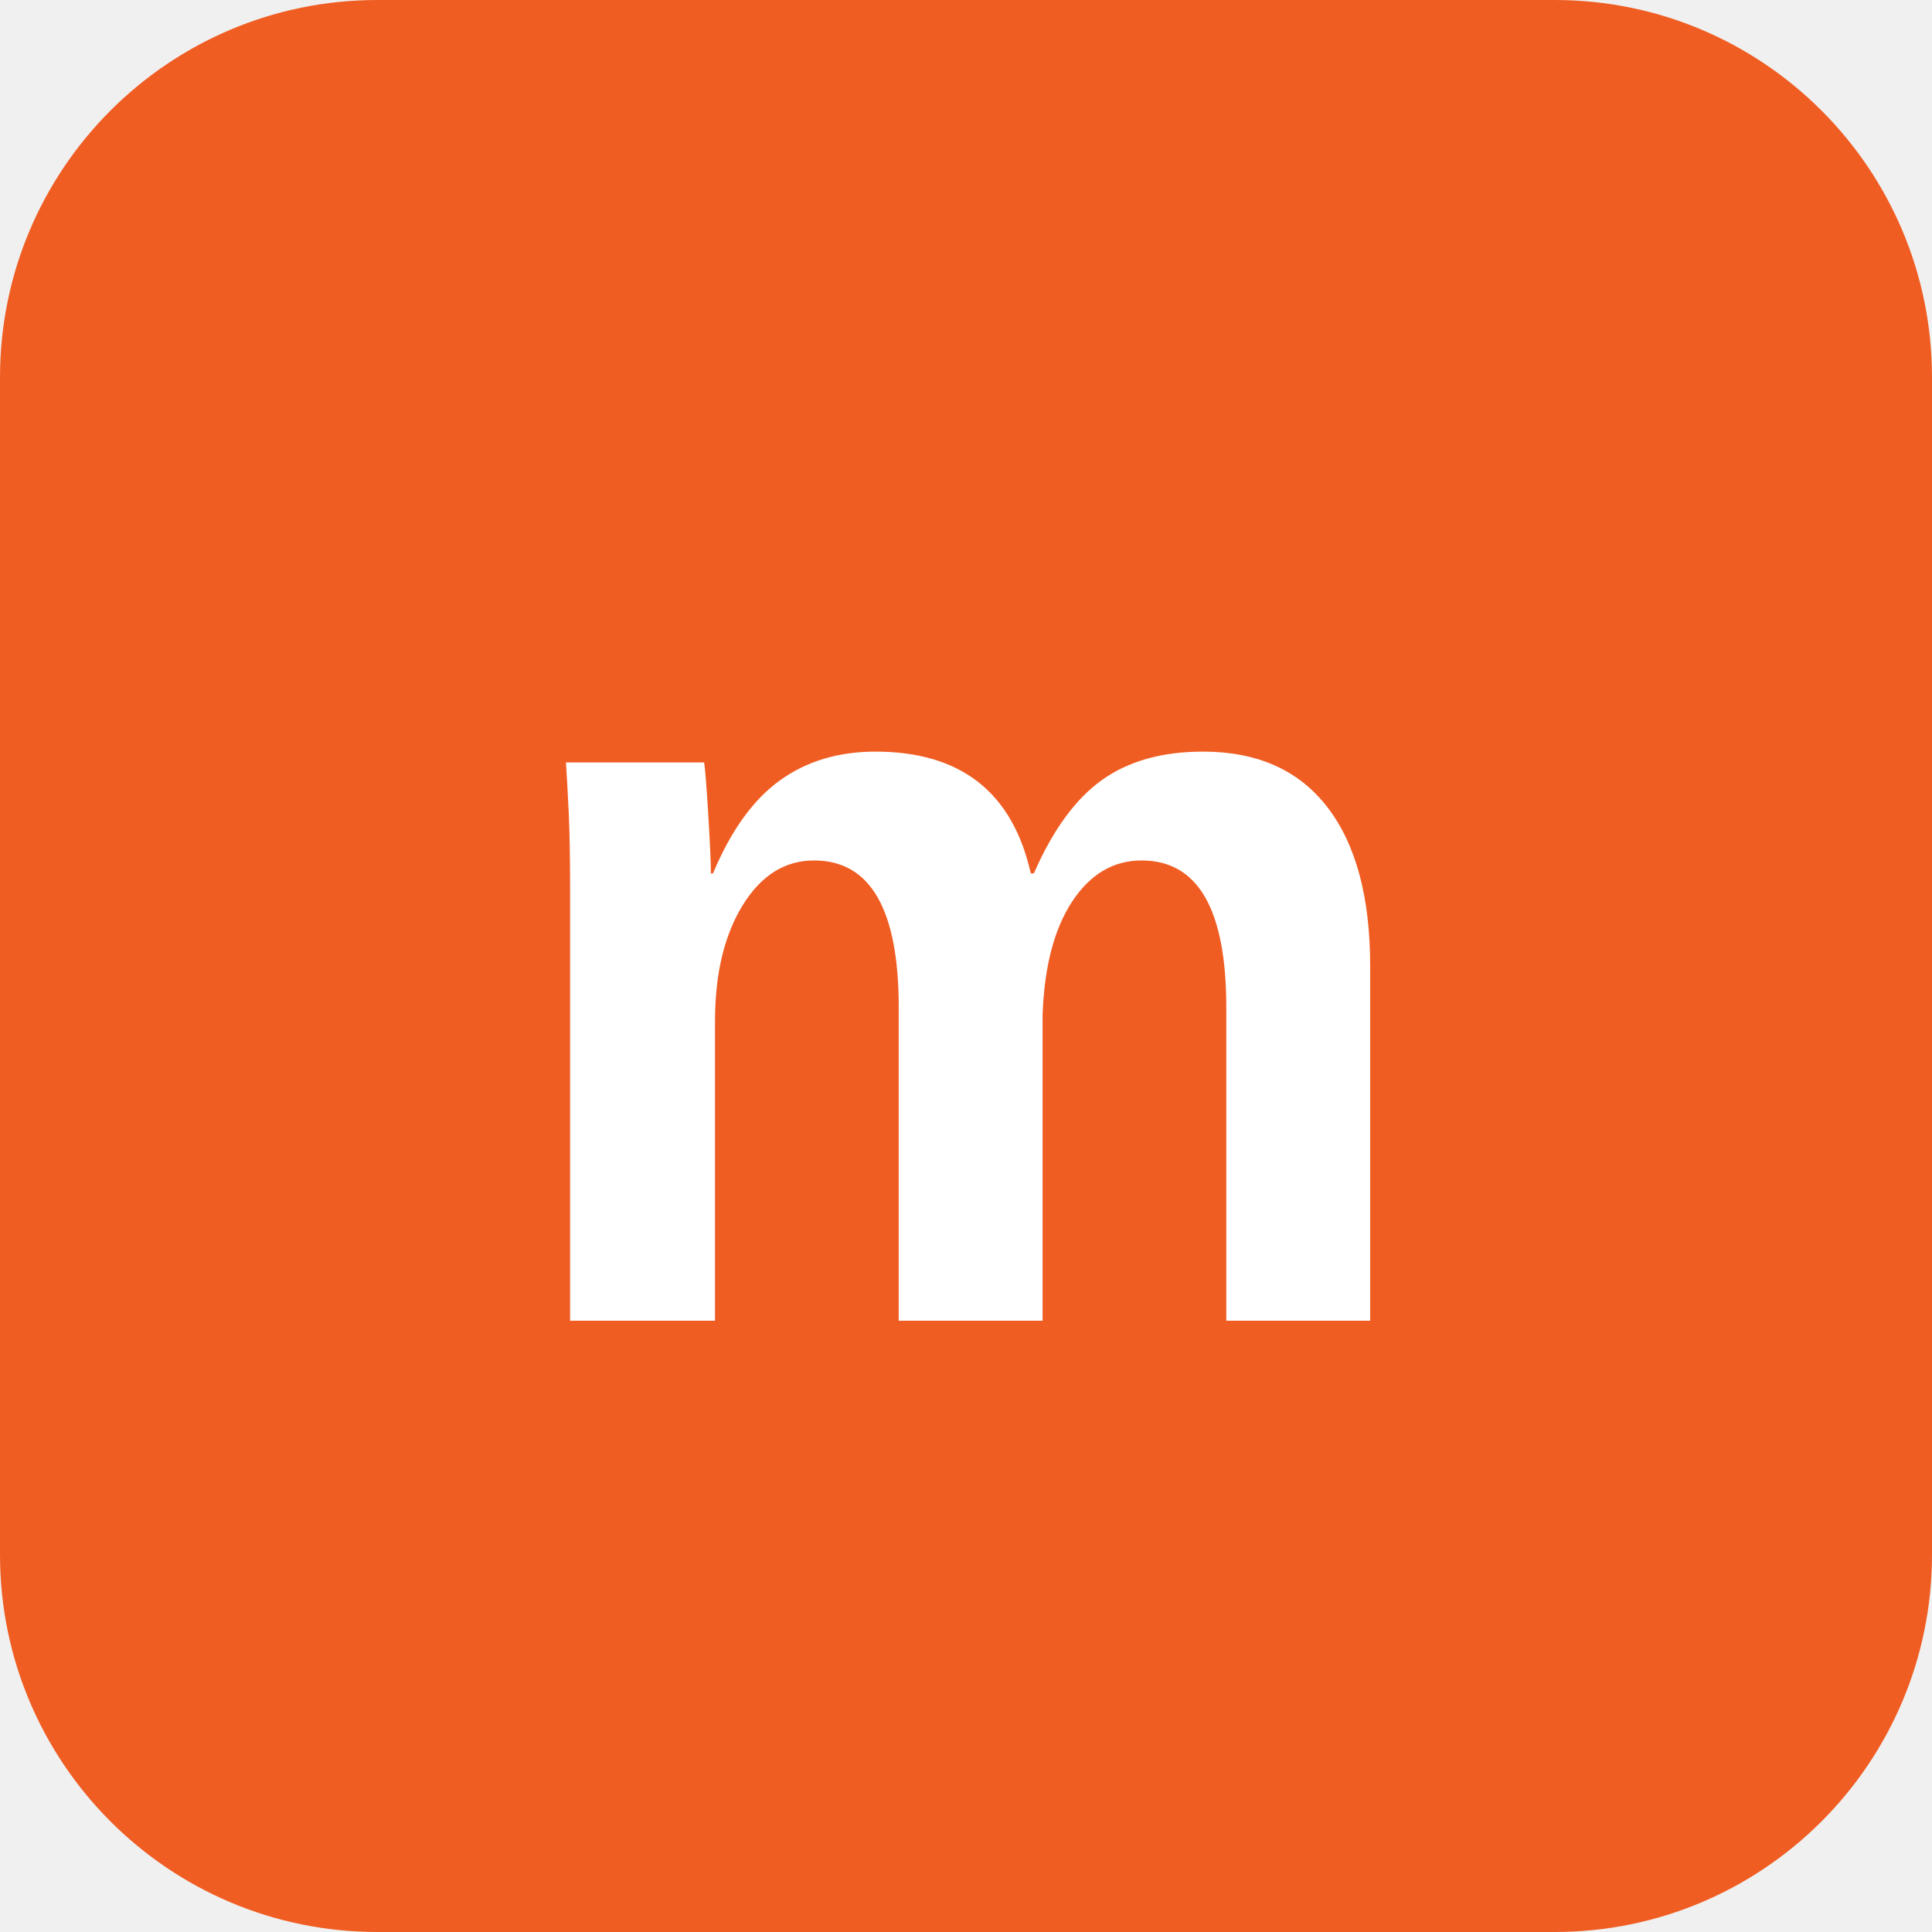
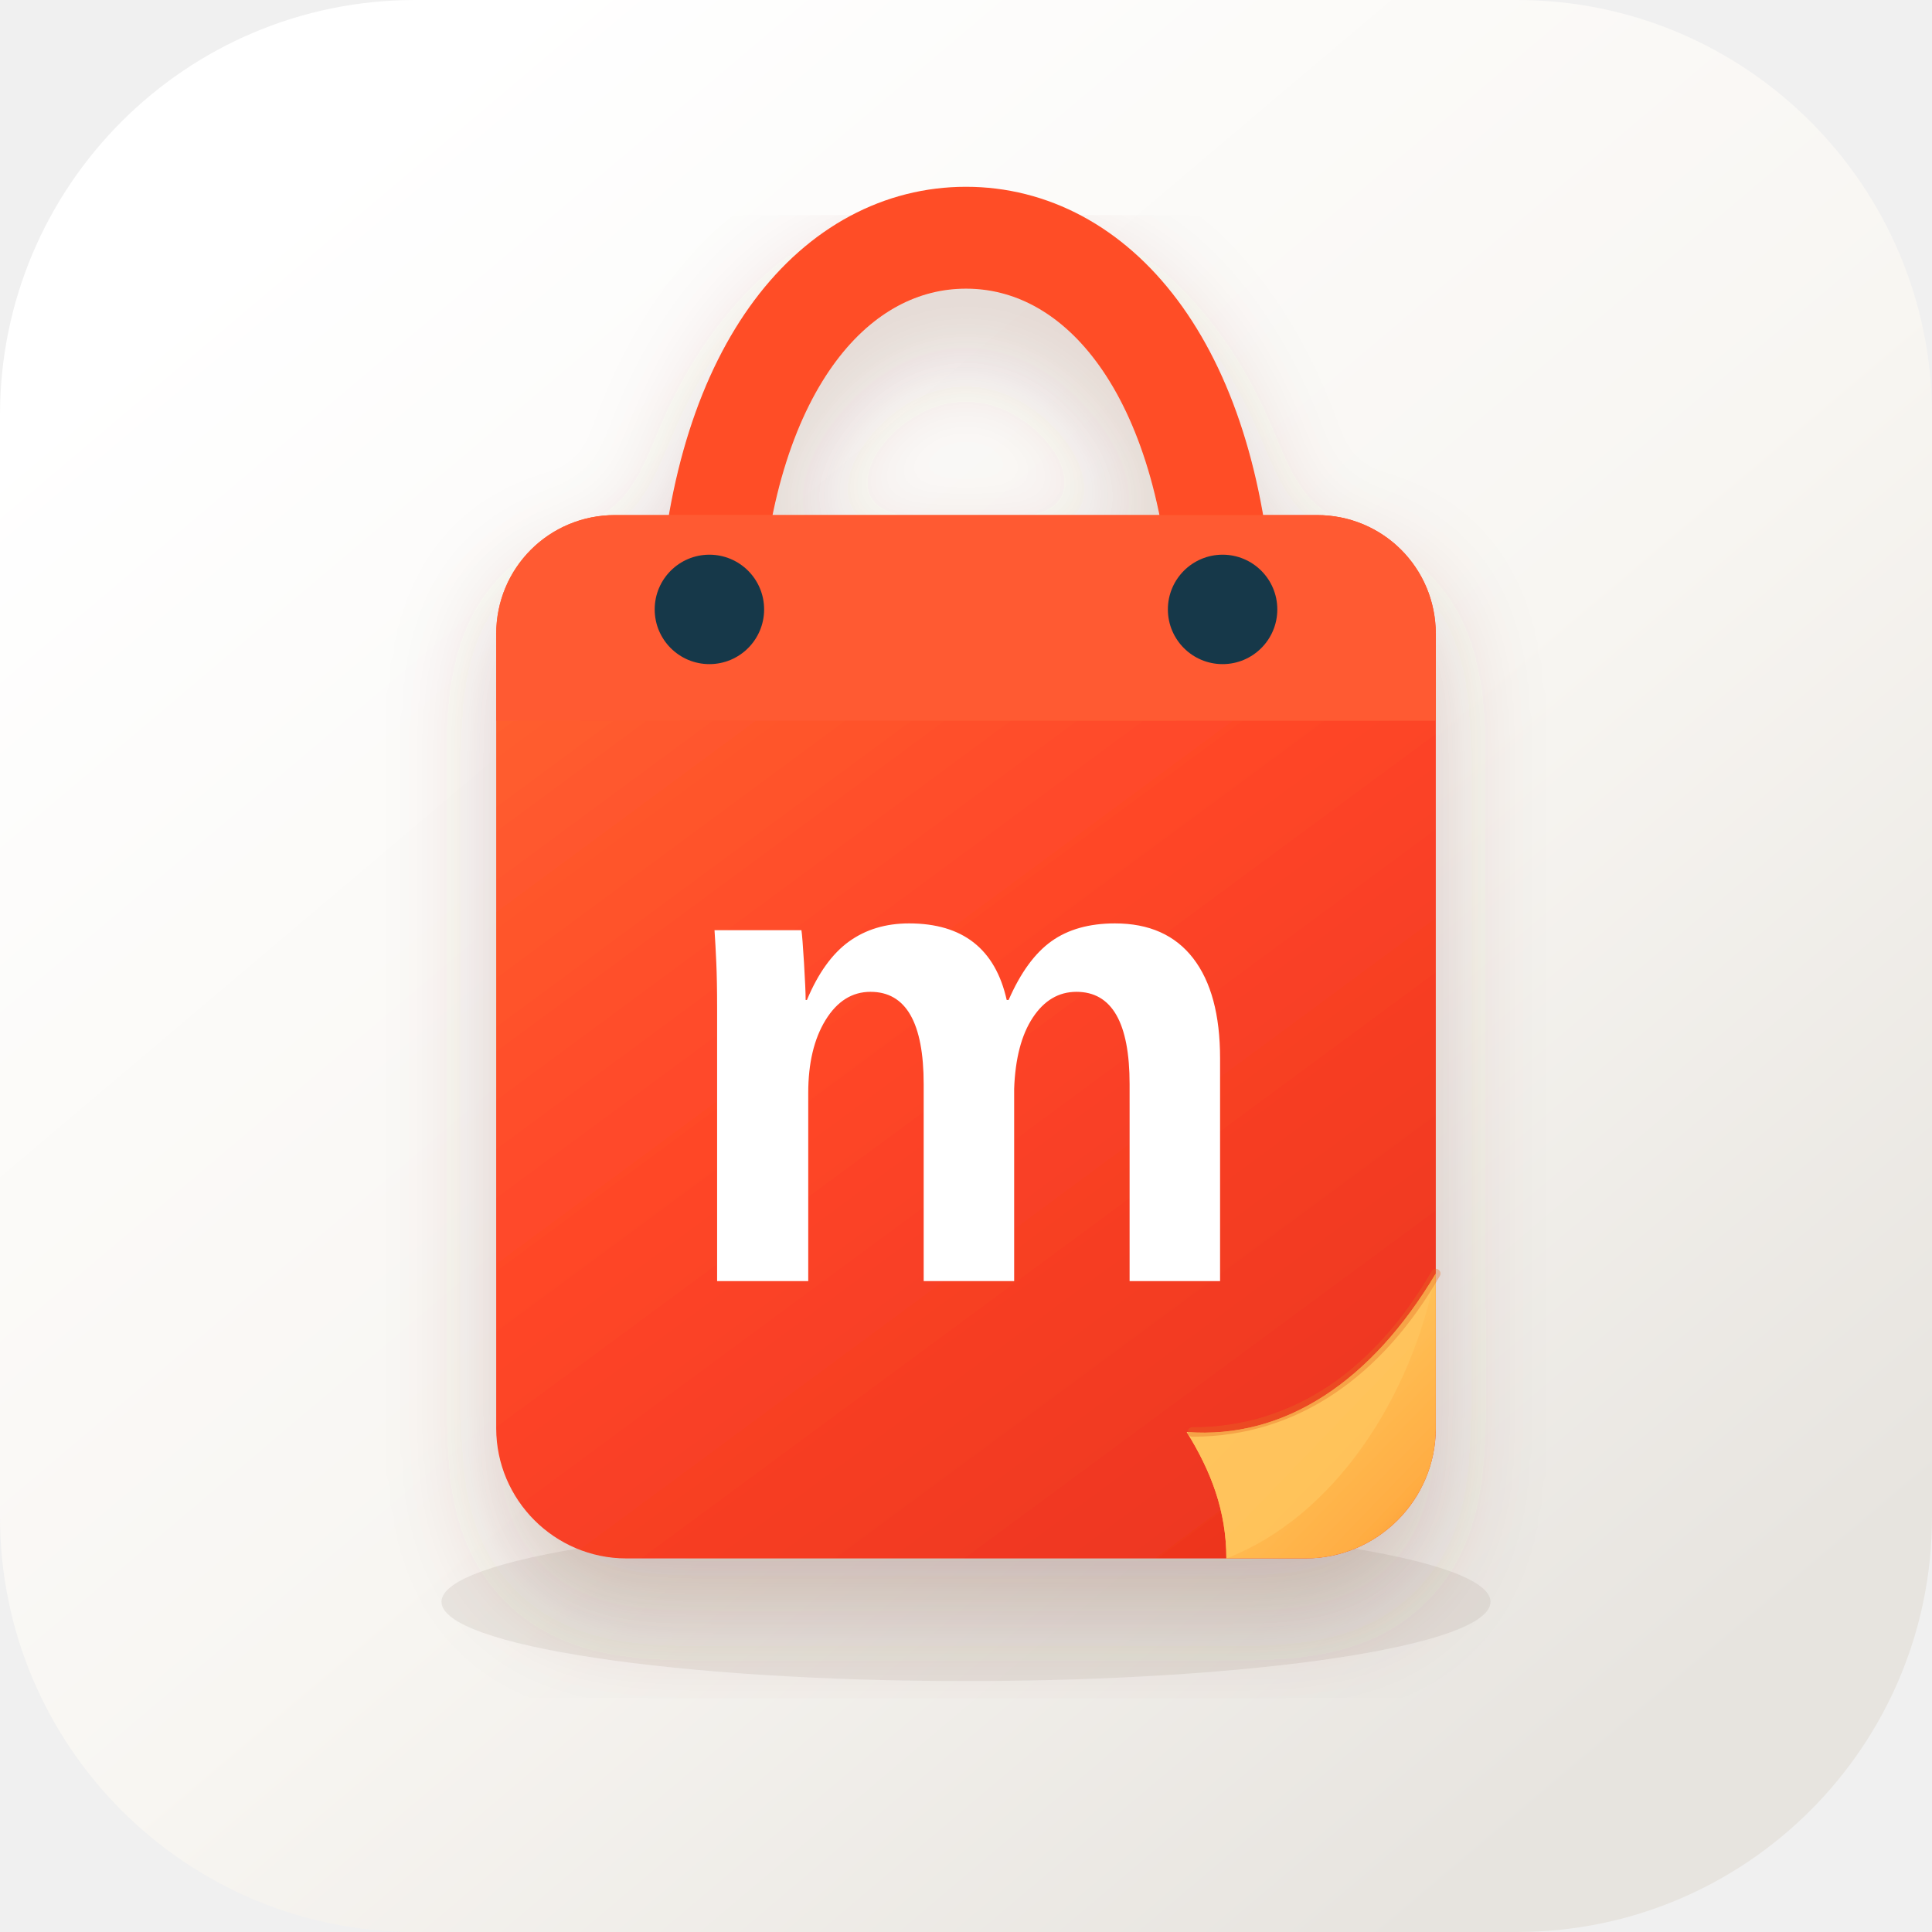
- <svg xmlns="http://www.w3.org/2000/svg" viewBox="0 0 256 256">
-   <rect x="0" y="0" width="256" height="256" rx="50" fill="#f05d23" />
-   <text x="128" y="175" font-family="Arial, Helvetica, sans-serif" font-weight="bold" font-size="140" fill="#ffffff" text-anchor="middle">m</text>
+ <svg xmlns="http://www.w3.org/2000/svg" viewBox="0 0 1024 1024" role="img" aria-label="eMall seller app icon">
+   <defs>
+     <linearGradient id="emall-bg" x1="160" y1="96" x2="864" y2="928" gradientUnits="userSpaceOnUse">
+       <stop offset="0" stop-color="#ffffff" />
+       <stop offset="0.55" stop-color="#f8f6f2" />
+       <stop offset="1" stop-color="#e7e4df" />
+     </linearGradient>
+     <linearGradient id="emall-bag" x1="278" y1="216" x2="742" y2="845" gradientUnits="userSpaceOnUse">
+       <stop offset="0" stop-color="#ff6a32" />
+       <stop offset="0.48" stop-color="#ff4628" />
+       <stop offset="1" stop-color="#e9321d" />
+     </linearGradient>
+     <linearGradient id="emall-fold" x1="631" y1="706" x2="781" y2="851" gradientUnits="userSpaceOnUse">
+       <stop offset="0" stop-color="#ffd66d" />
+       <stop offset="0.68" stop-color="#ffad43" />
+       <stop offset="1" stop-color="#f37b26" />
+     </linearGradient>
+     <filter id="bag-shadow" x="160" y="86" width="704" height="814" color-interpolation-filters="sRGB" filterUnits="userSpaceOnUse">
+       <feDropShadow dx="0" dy="28" stdDeviation="28" flood-color="#7d4636" flood-opacity="0.24" />
+     </filter>
+   </defs>
+   <rect width="1024" height="1024" rx="220" fill="url(#emall-bg)" />
+   <ellipse cx="512" cy="849" rx="278" ry="42" fill="#8f8178" opacity="0.14" />
+   <g filter="url(#bag-shadow)">
+     <path d="M376 322C384 192 444 126 512 126C580 126 640 192 648 322" fill="none" stroke="#ff4e27" stroke-linecap="round" stroke-width="54" />
+     <path d="M263 336C263 301 291 273 326 273H698C733 273 761 301 761 336V757C761 795 730 826 692 826H332C294 826 263 795 263 757V336Z" fill="url(#emall-bag)" />
+     <path d="M326 273H698C733 273 761 301 761 336V382H263V336C263 301 291 273 326 273Z" fill="#ff5a30" />
+     <circle cx="376" cy="323" r="29" fill="#17384a" />
+     <circle cx="648" cy="323" r="29" fill="#17384a" />
+     <text x="512" y="679" fill="#ffffff" font-family="Arial, Helvetica, sans-serif" font-size="352" font-weight="900" letter-spacing="-12" text-anchor="middle">m</text>
+     <path d="M629 759C681 763 727 732 761 675V757C761 795 730 826 692 826H650C650 801 642 780 629 759Z" fill="url(#emall-fold)" />
+     <path d="M629 759C681 763 727 732 761 675C748 741 707 804 650 826C650 801 642 780 629 759Z" fill="#ffc35b" opacity="0.92" />
+     <path d="M632 759C687 759 731 727 761 675" fill="none" stroke="#e66a22" stroke-linecap="round" stroke-width="5" opacity="0.36" />
+   </g>
</svg>
